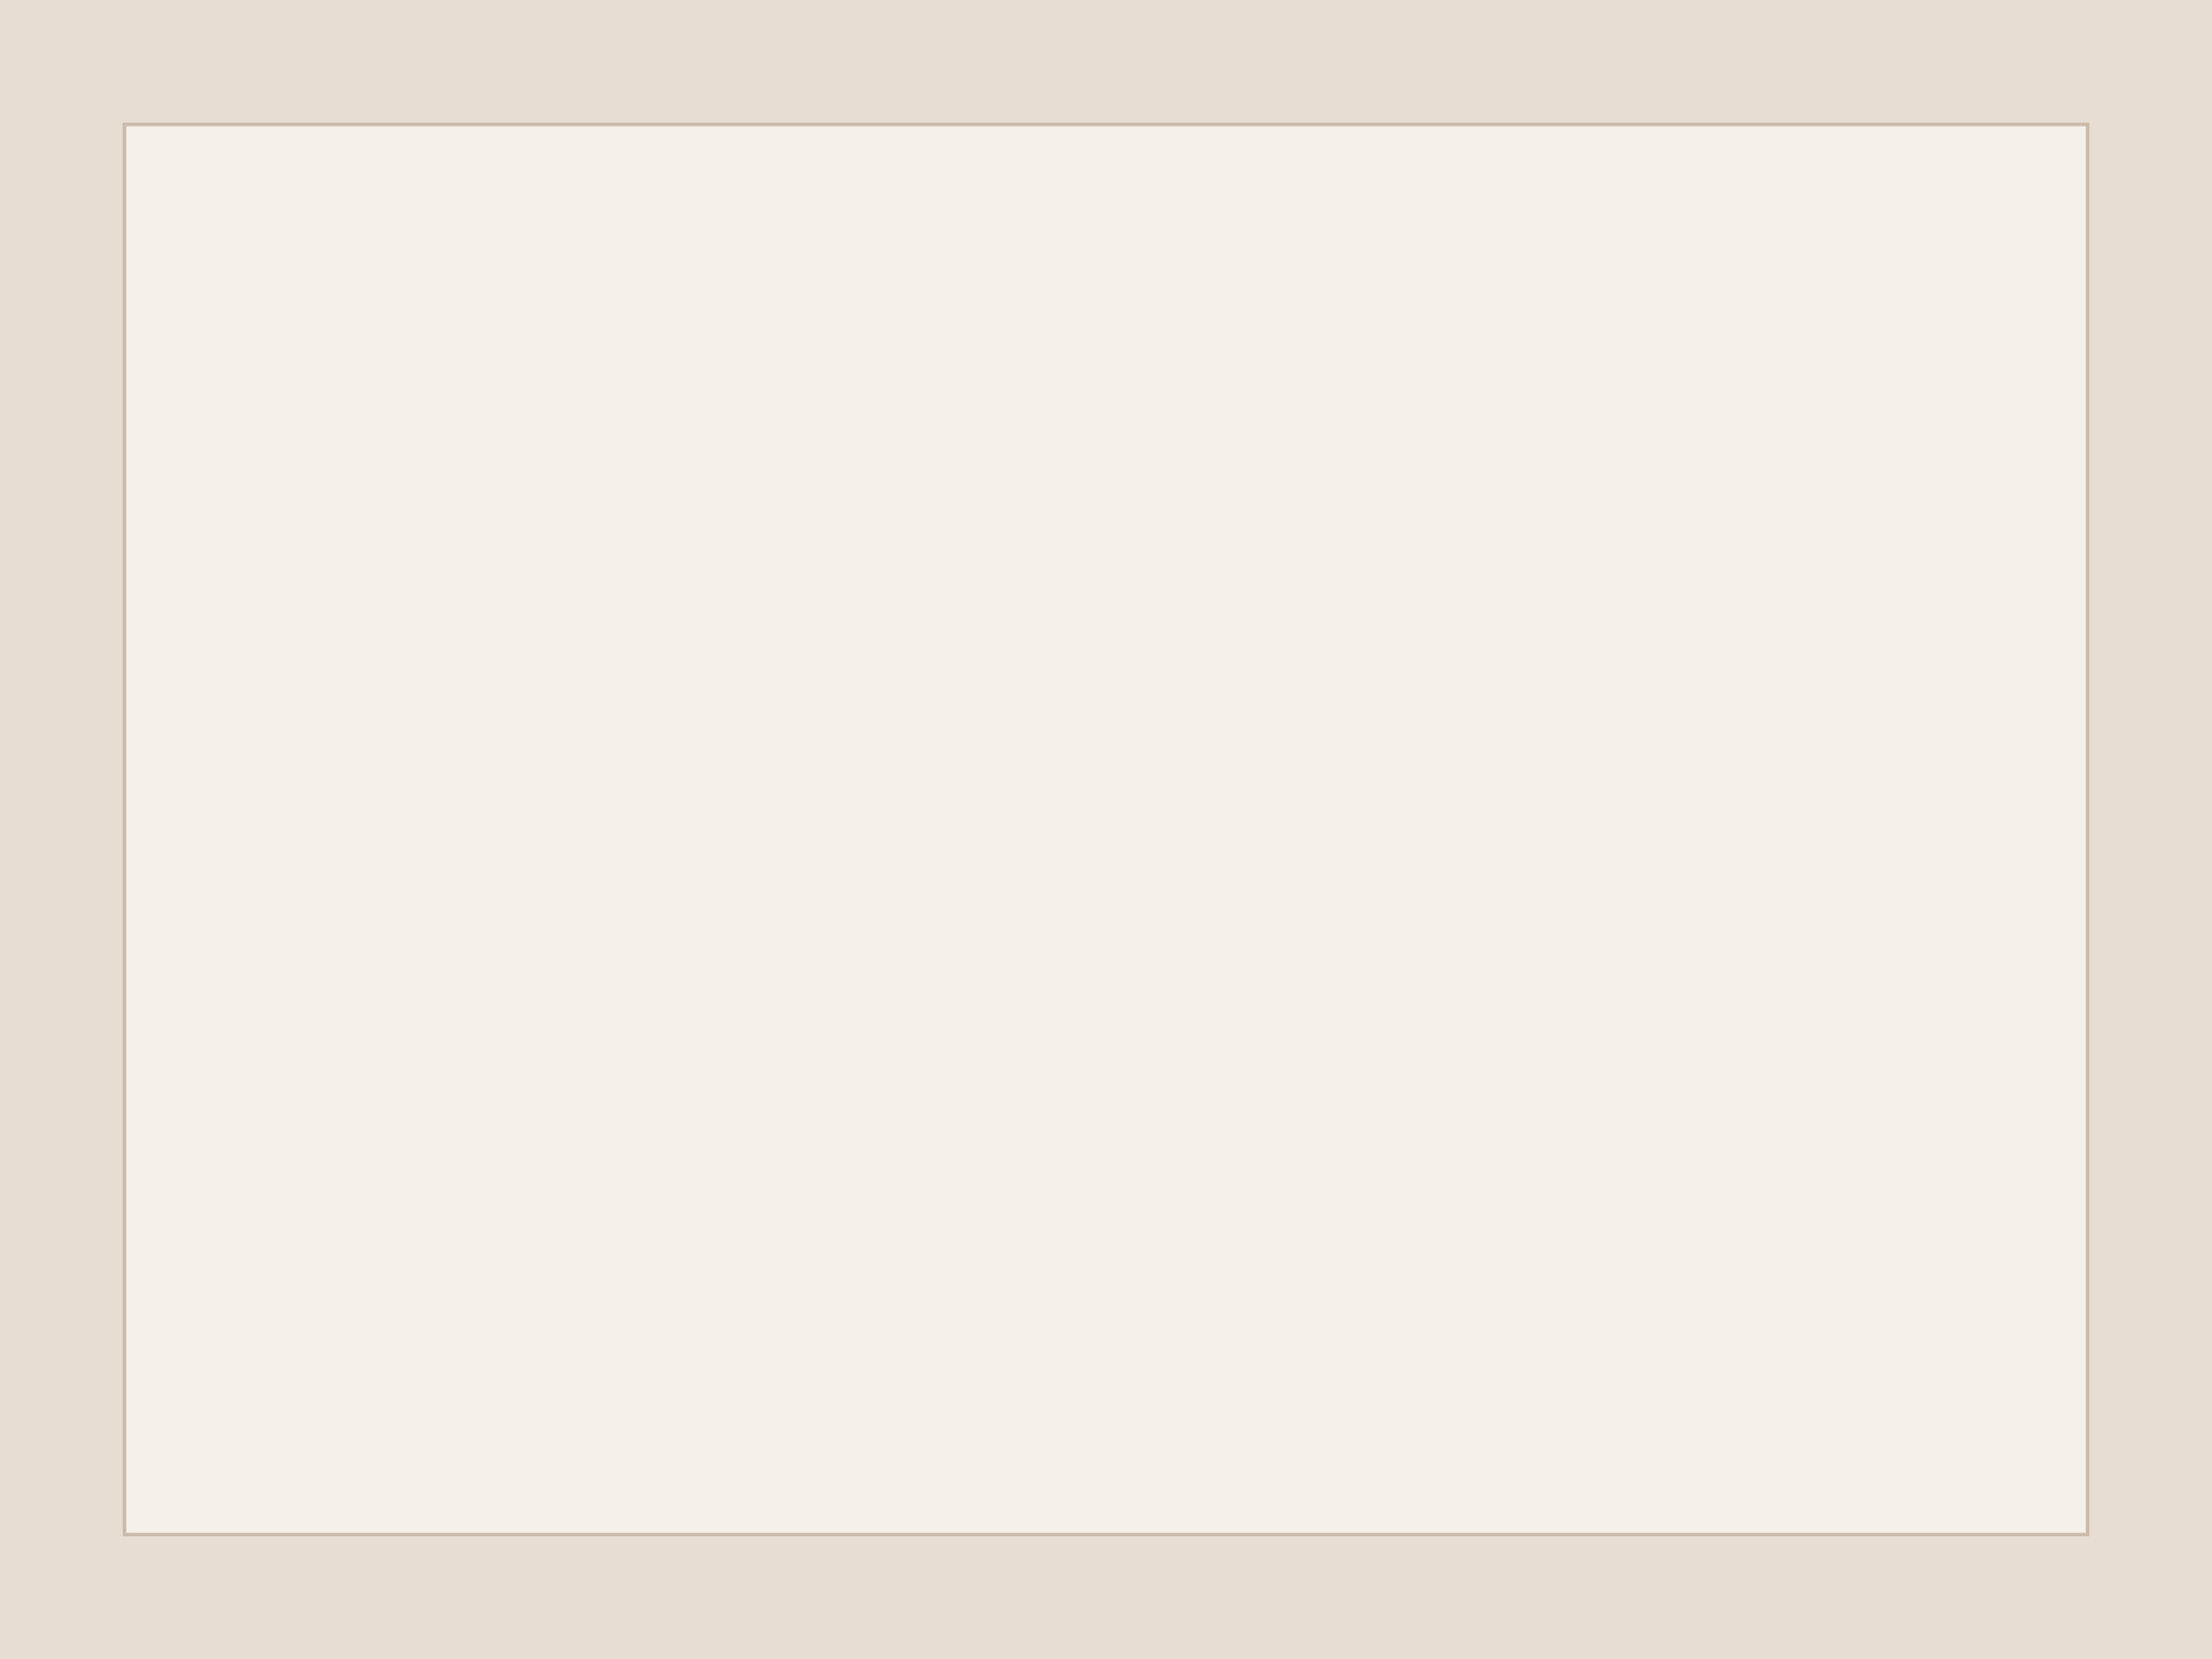
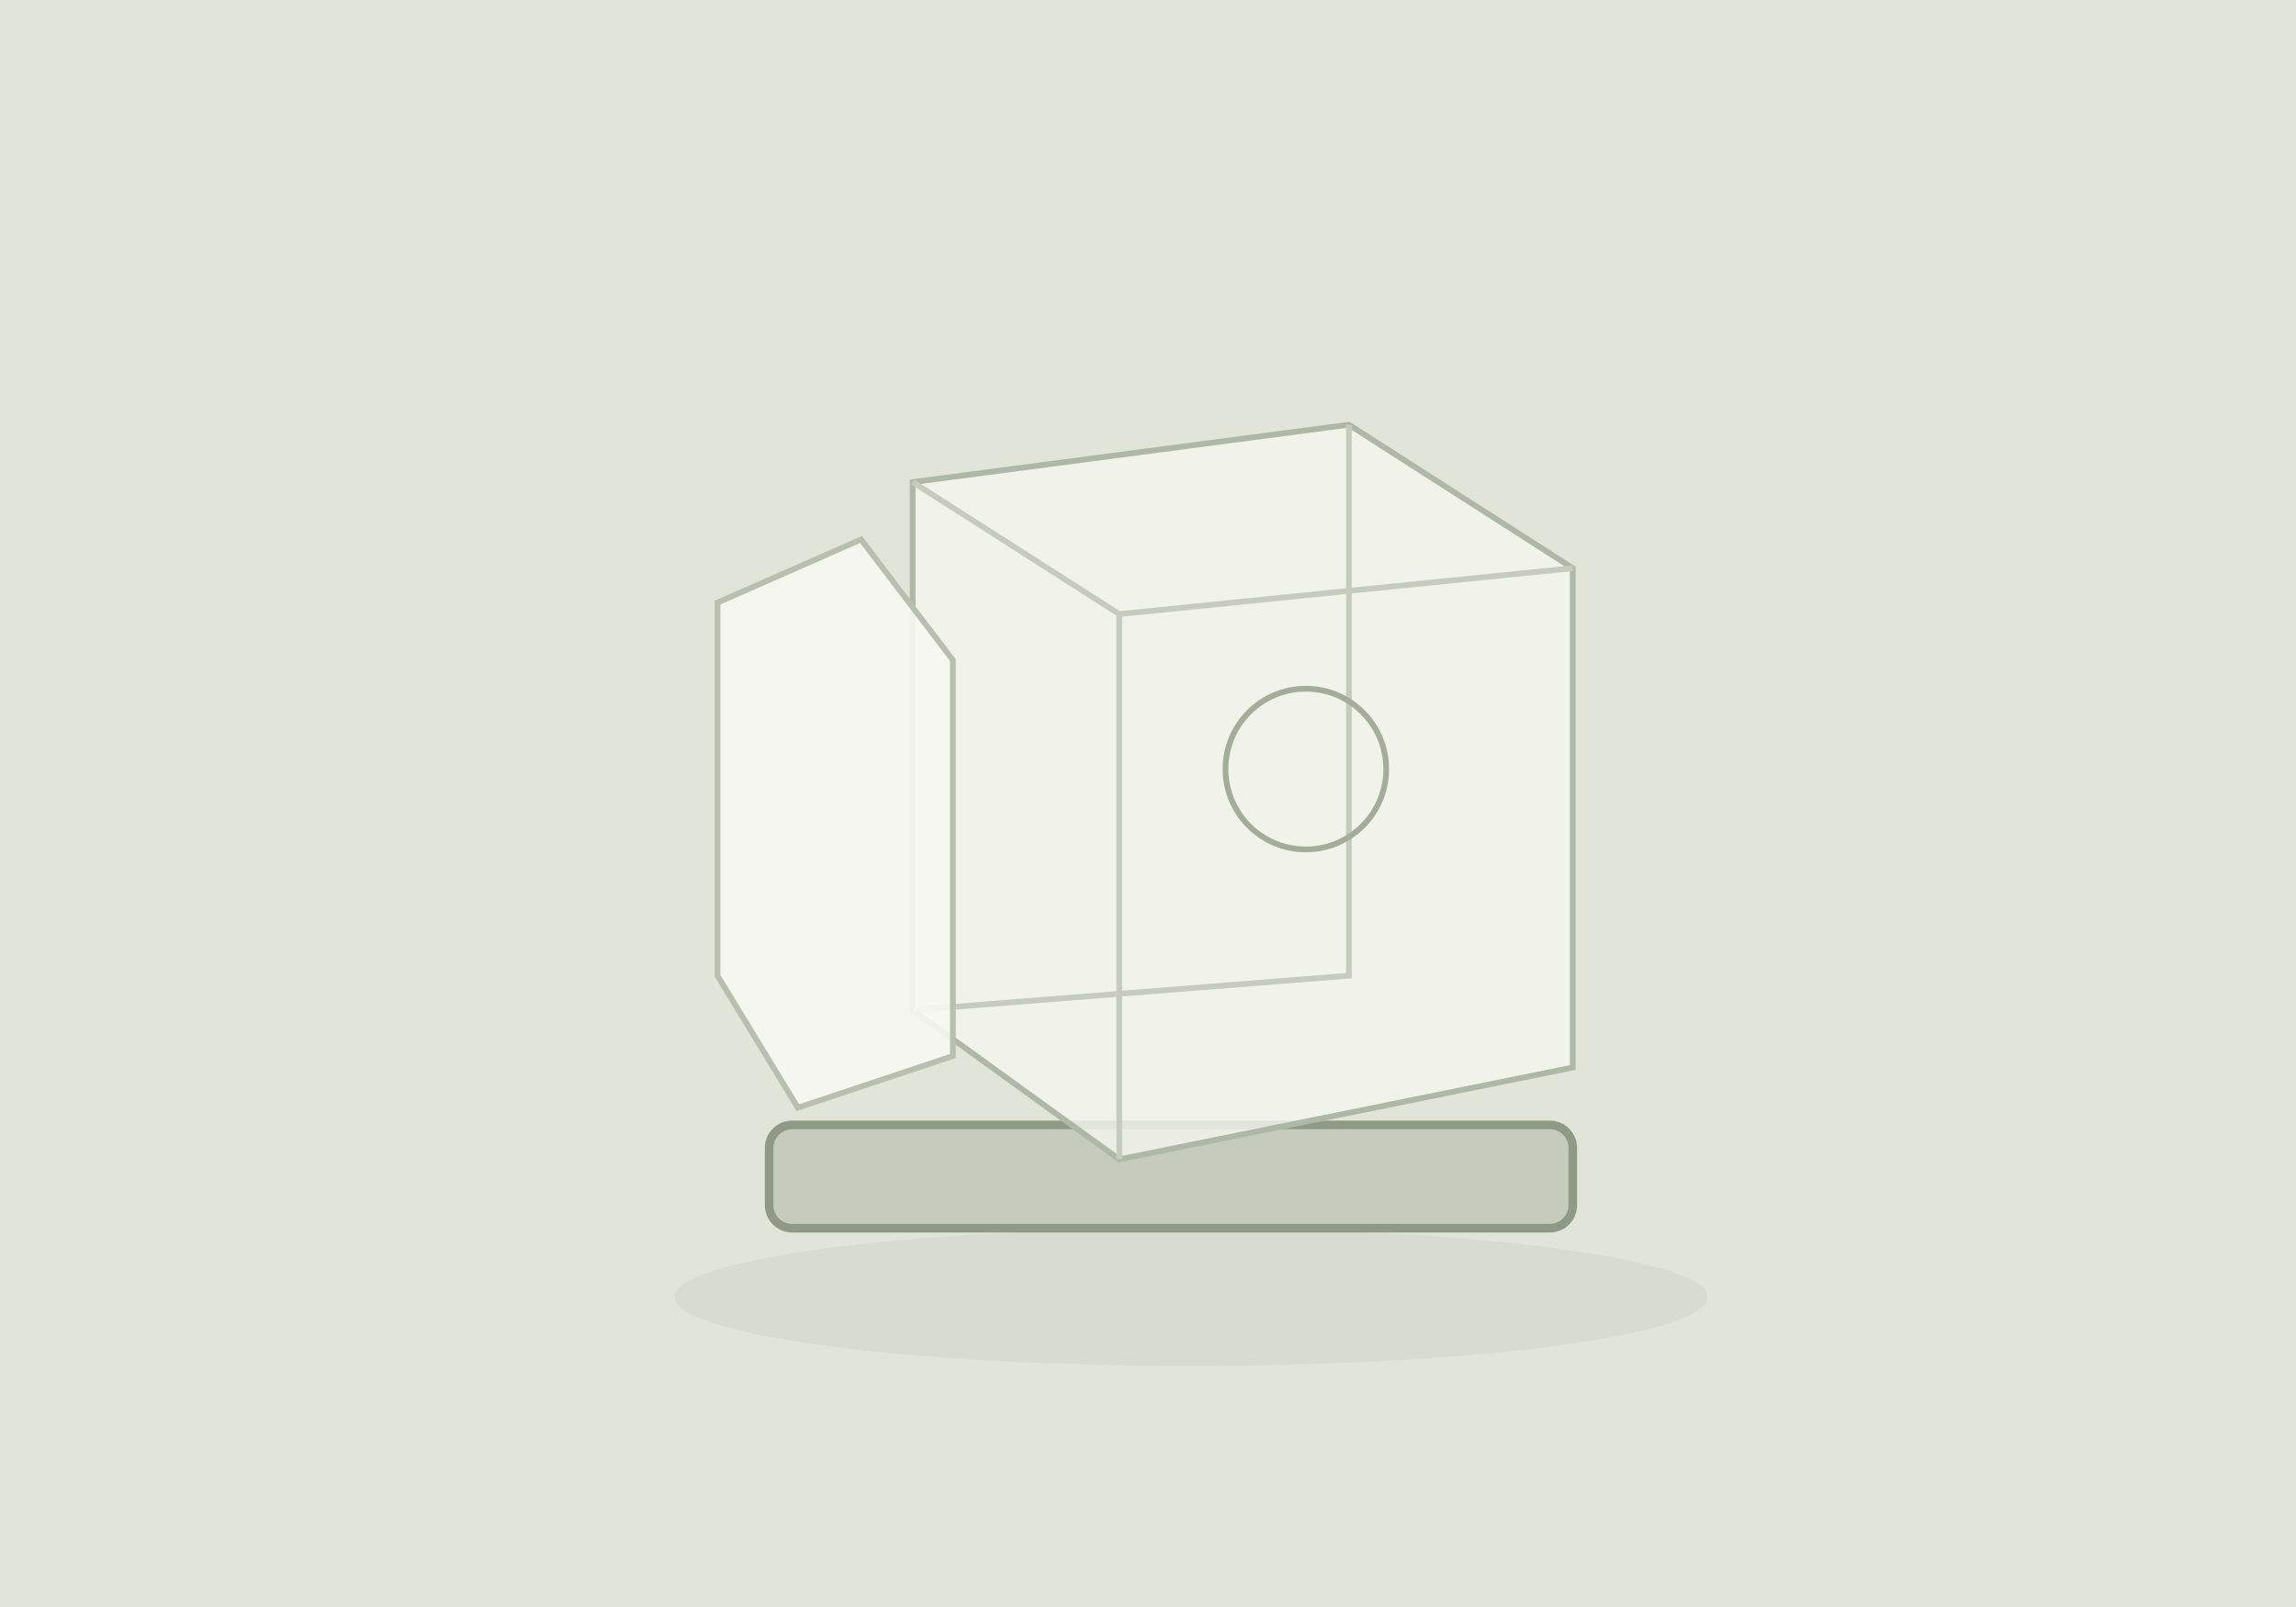
- <svg xmlns="http://www.w3.org/2000/svg" width="1280" height="960" viewBox="0 0 1280 960">
-   <rect width="1280" height="960" fill="#E7DED1" />
-   <rect x="72" y="72" width="1136" height="816" fill="#F4EFE8" stroke="#C9BBA8" stroke-width="2" />
+ <svg xmlns="http://www.w3.org/2000/svg" width="800" height="560" viewBox="0 0 800 560">
+   <rect width="800" height="560" fill="#e1e4d9" />
+   <ellipse cx="415" cy="452" rx="180" ry="24" fill="#5c6652" opacity=".07" />
+   <rect x="268" y="392" width="280" height="36" rx="8" fill="#c5ccbd" stroke="#8f9a86" stroke-width="3" />
+   <path d="M318 168L470 148L548 198V372L390 404L318 352Z" fill="#f4f5ed" fill-opacity=".82" stroke="#adb8a6" stroke-width="2" />
+   <path d="M318 168L390 214L548 198M390 214V404M470 148L470 340L318 352" stroke="#c5ccbd" stroke-width="2" fill="none" />
+   <path d="M250 210L300 188L332 230V368L278 386L250 340Z" fill="#f7f8f2" fill-opacity=".9" stroke="#b7c0ae" stroke-width="2" />
+   <circle cx="455" cy="268" r="28" fill="none" stroke="#a4ad9a" stroke-width="2" />
+   <path d="M432 300Q455 276L478 298" fill="none" stroke="#adb6a4" stroke-width="3" />
</svg>
